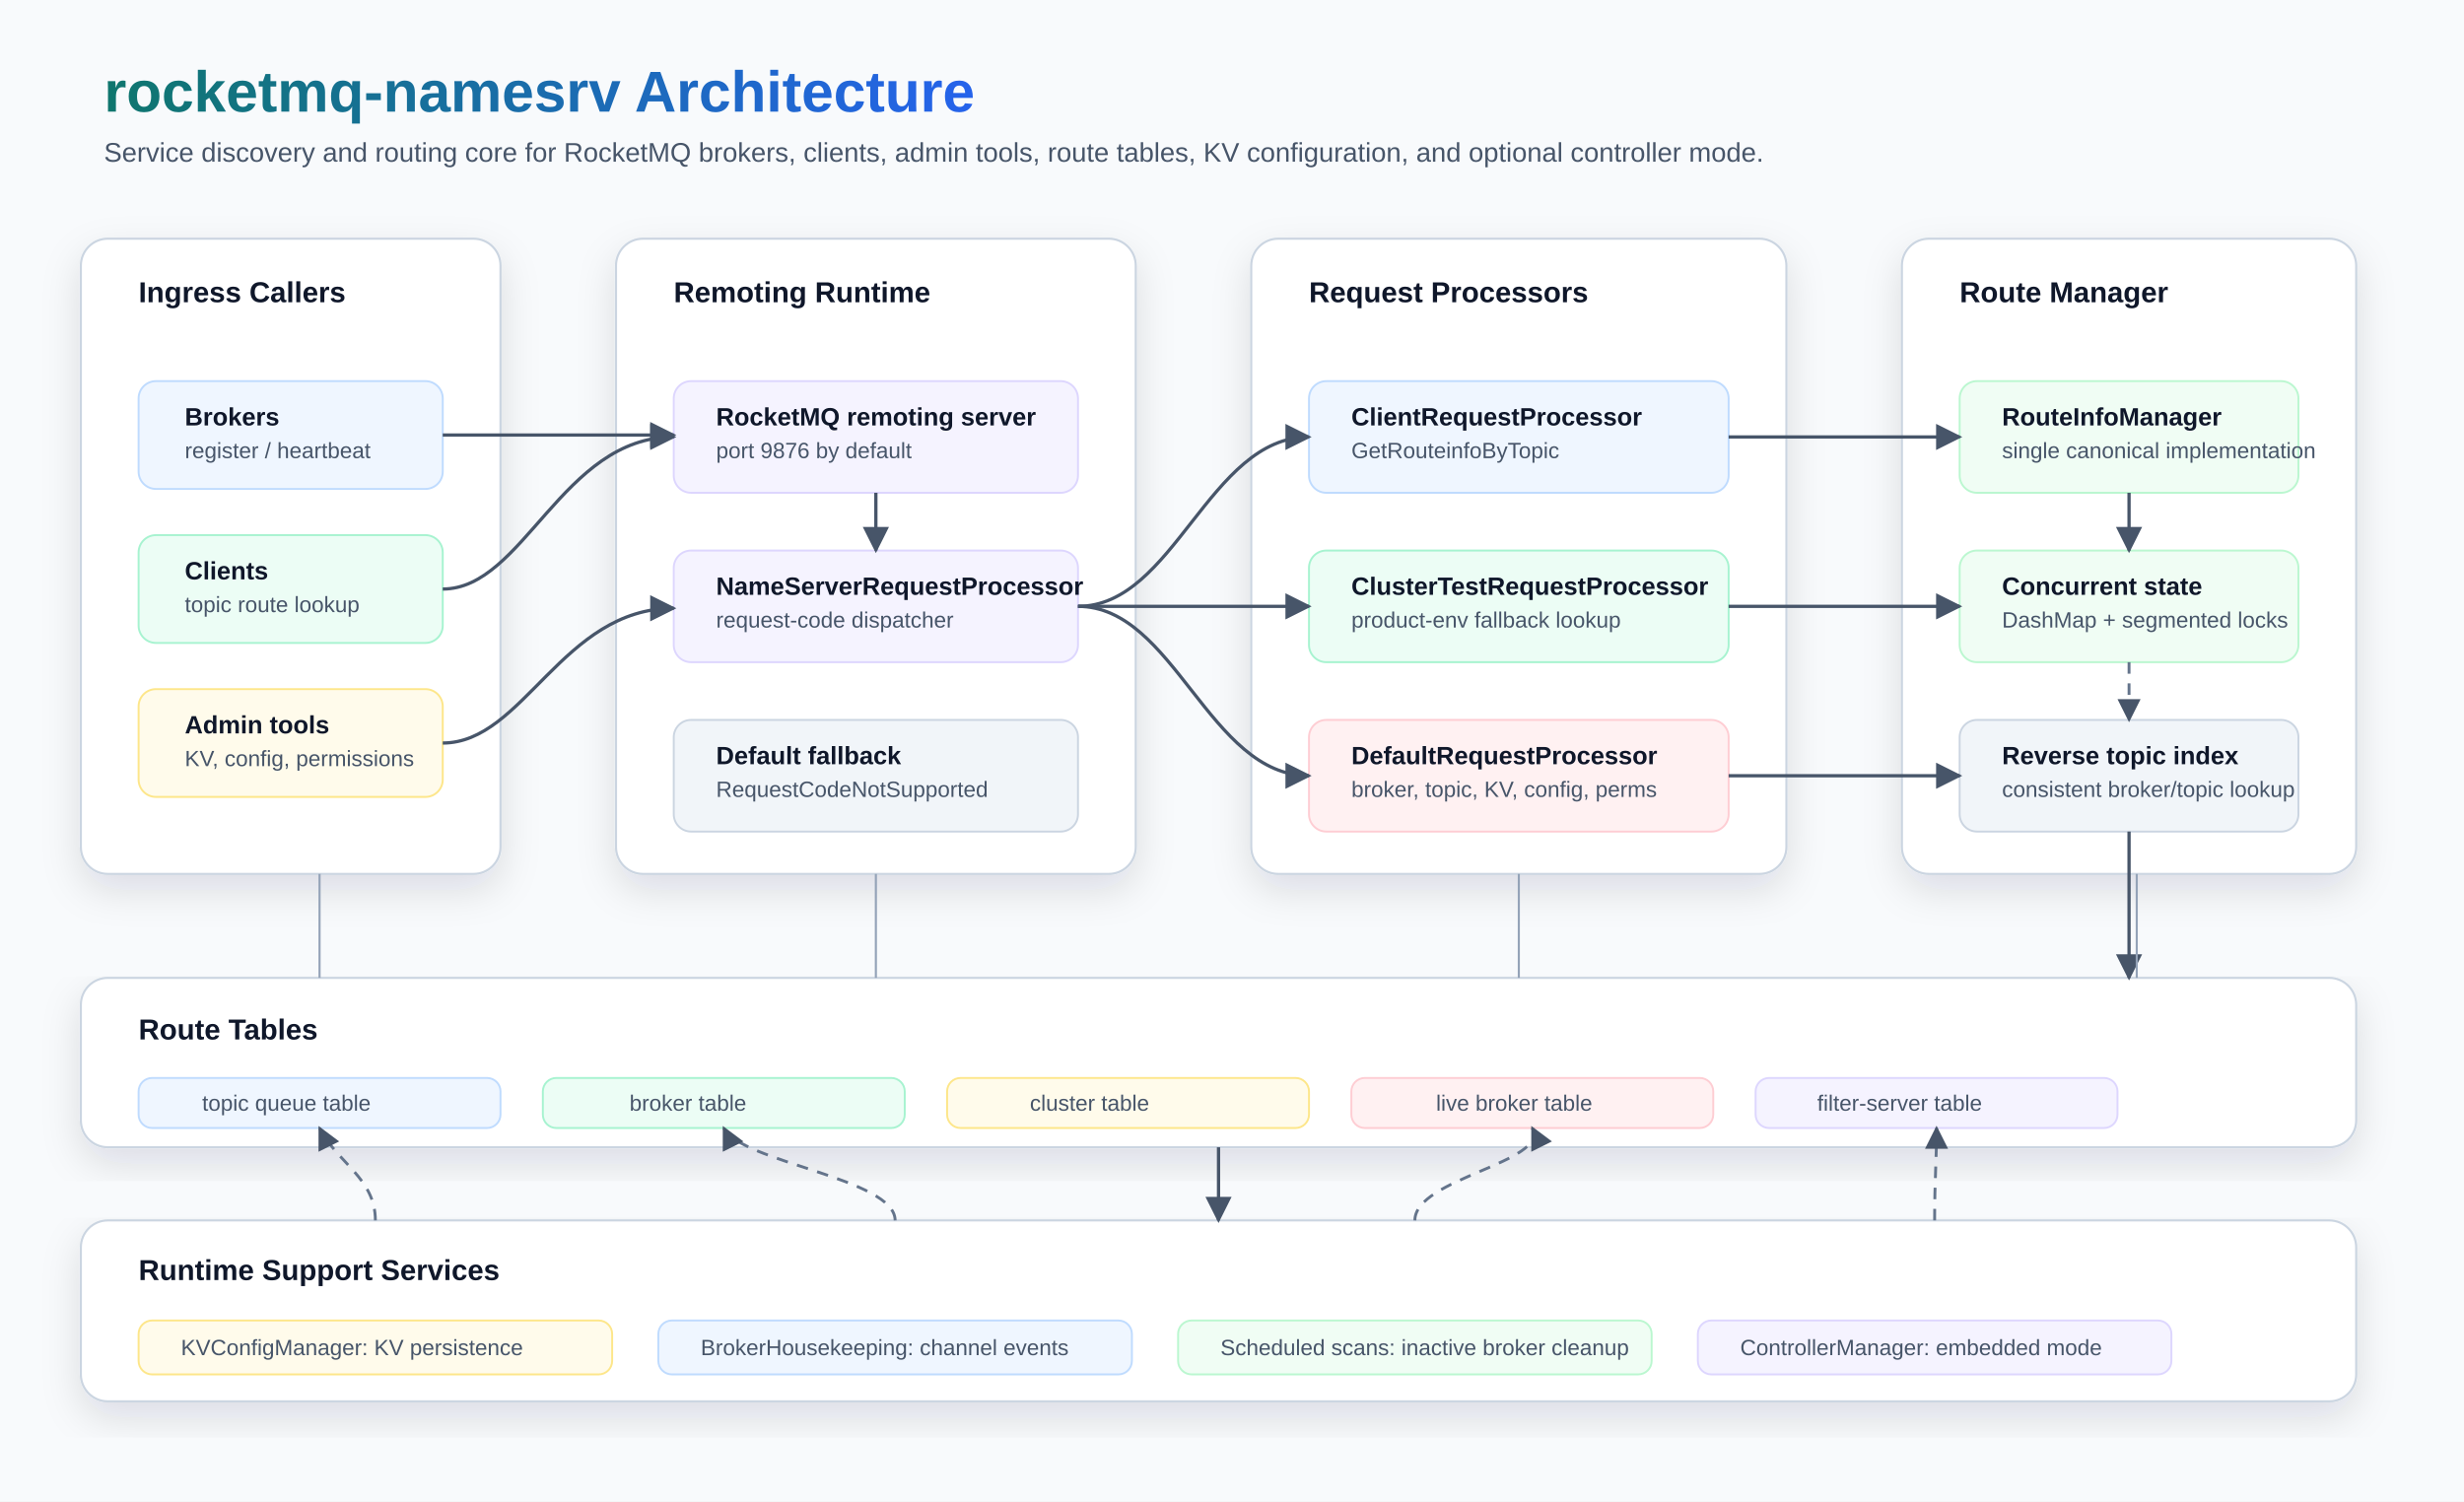
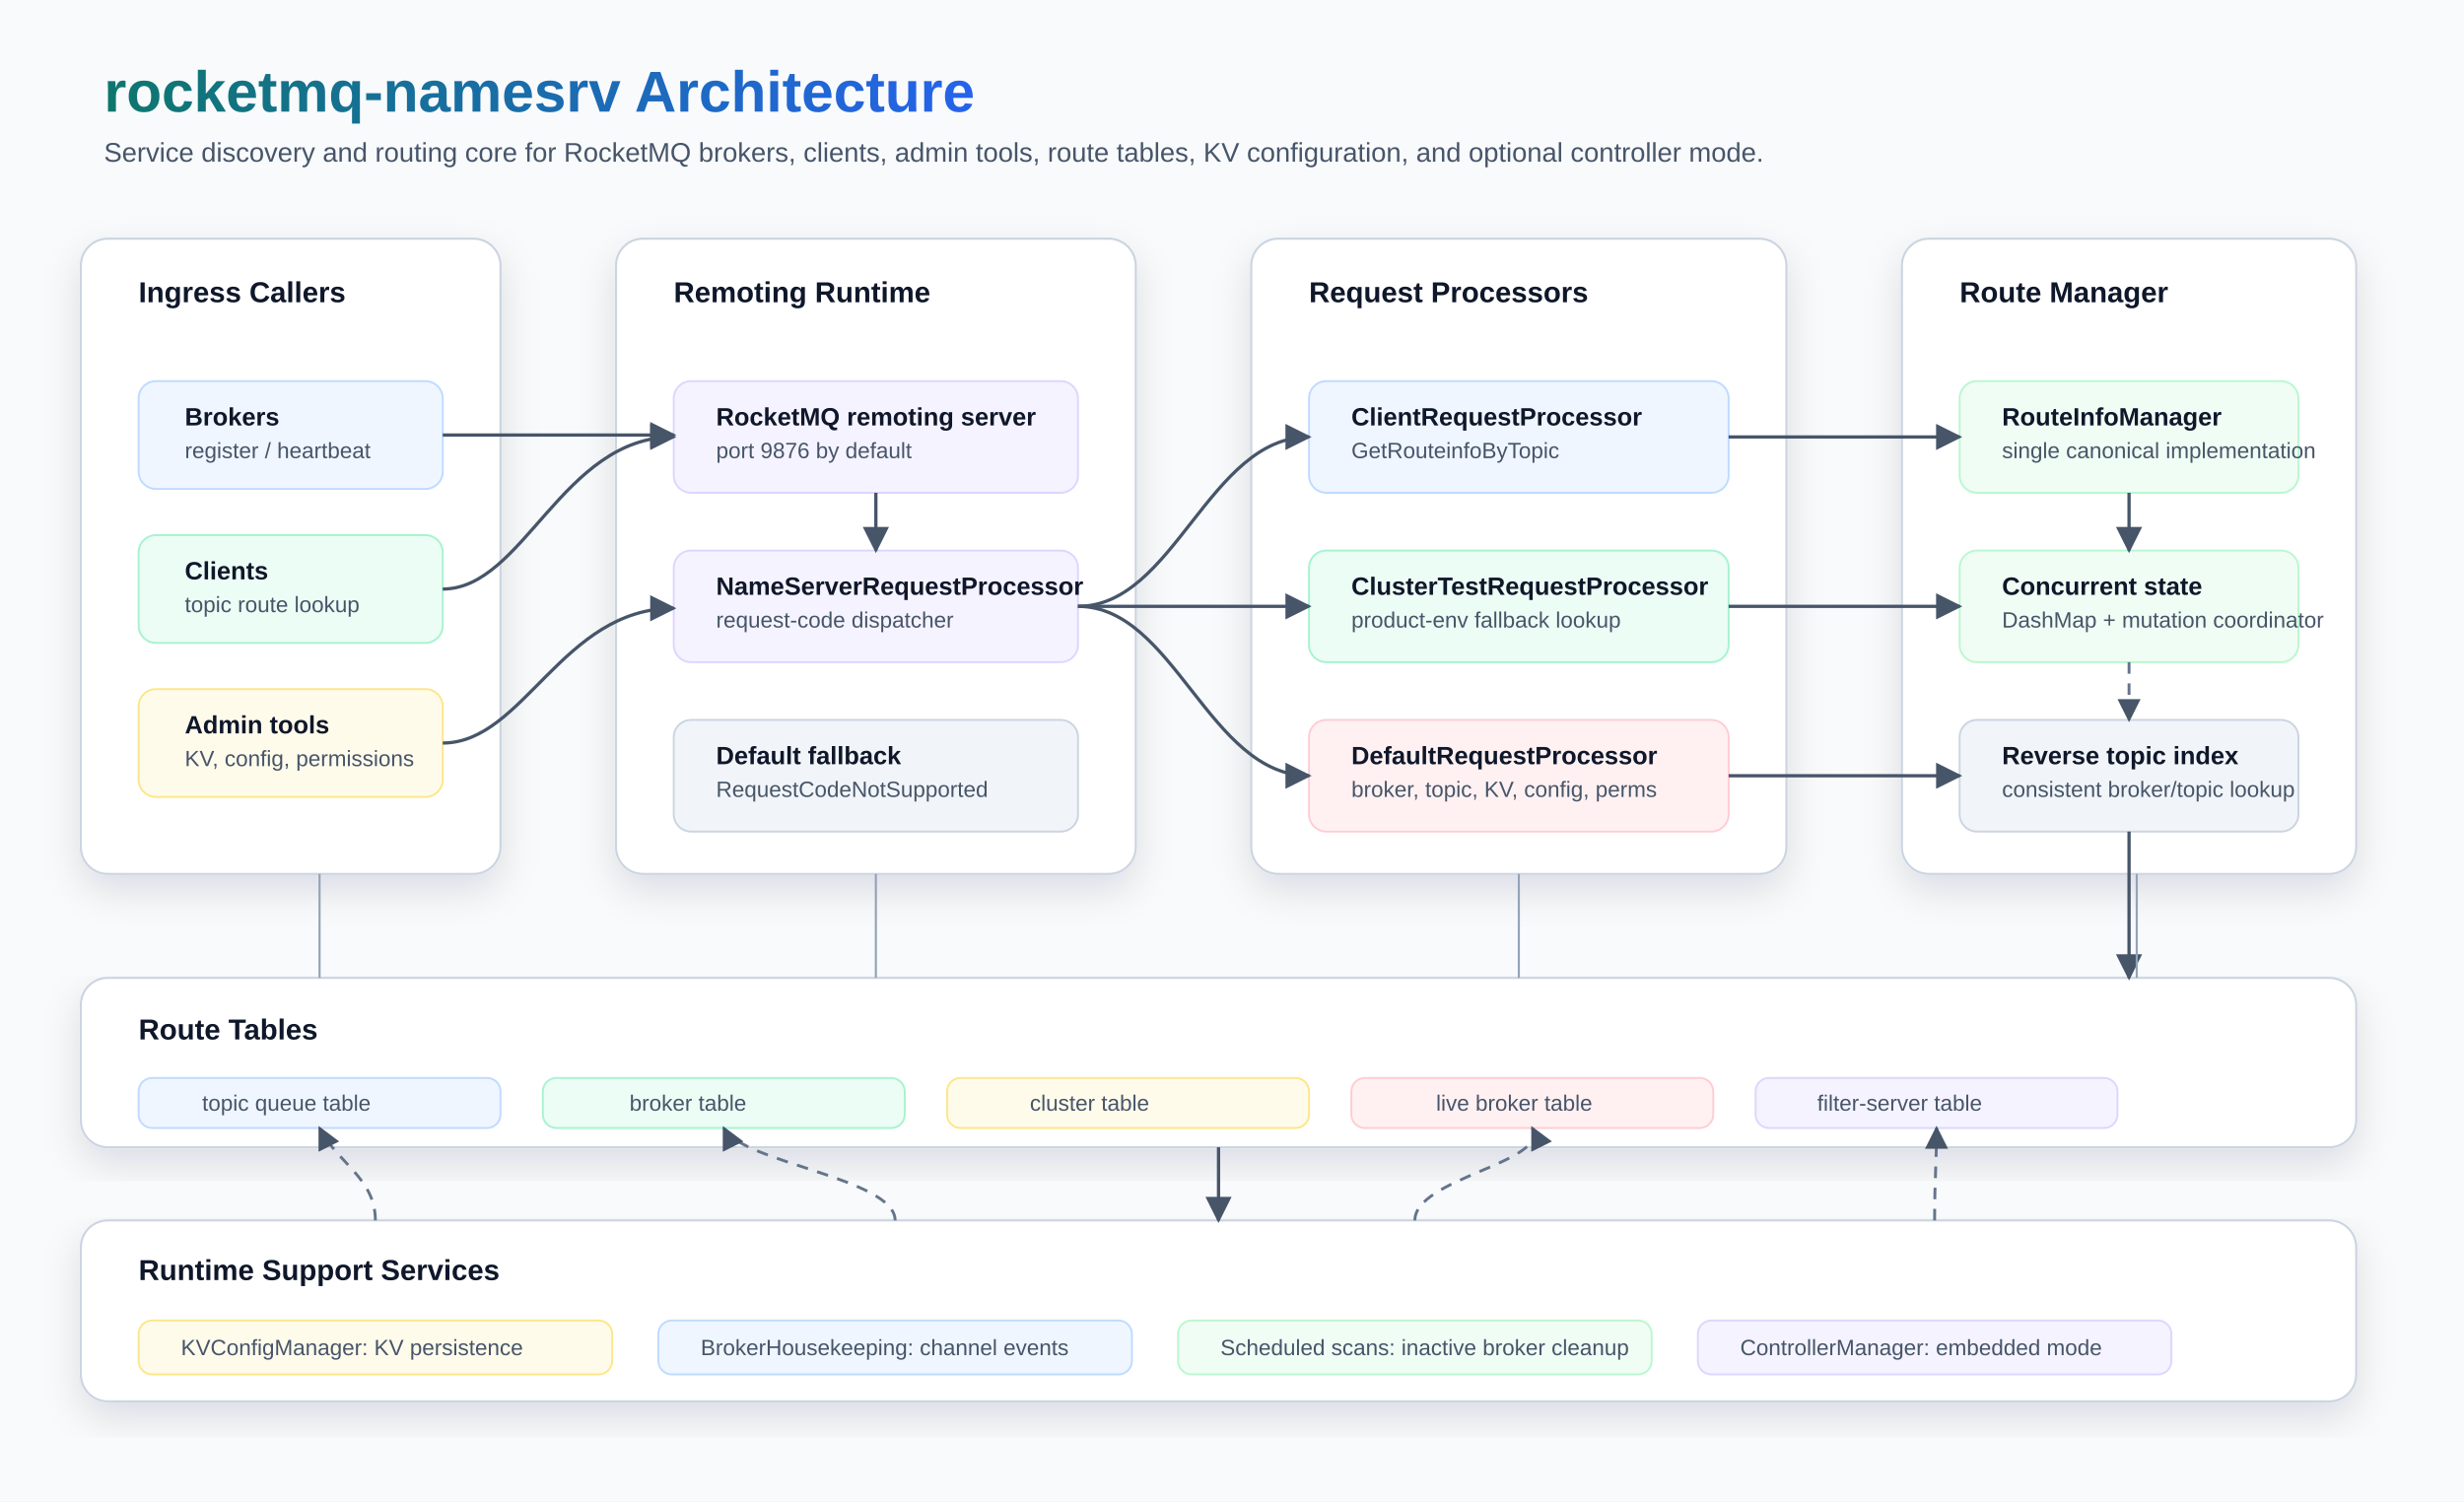
<svg xmlns="http://www.w3.org/2000/svg" width="1280" height="780" viewBox="0 0 1280 780" role="img" aria-labelledby="title desc">
  <defs>
    <linearGradient id="titleGradient" x1="0" x2="1" y1="0" y2="0">
      <stop offset="0%" stop-color="#0f766e" />
      <stop offset="100%" stop-color="#2563eb" />
    </linearGradient>
    <filter id="softShadow" x="-10%" y="-10%" width="120%" height="130%">
      <feDropShadow dx="0" dy="8" stdDeviation="10" flood-color="#0f172a" flood-opacity="0.12" />
    </filter>
    <marker id="arrow" viewBox="0 0 10 10" refX="9" refY="5" markerWidth="8" markerHeight="8" orient="auto-start-reverse">
      <path d="M 0 0 L 10 5 L 0 10 z" fill="#475569" />
    </marker>
    <style>
      .bg { fill: #f8fafc; }
      .title { font: 700 30px "Segoe UI", Arial, sans-serif; fill: url(#titleGradient); }
      .subtitle { font: 500 14px "Segoe UI", Arial, sans-serif; fill: #475569; }
      .section-title { font: 700 15px "Segoe UI", Arial, sans-serif; fill: #0f172a; }
      .label { font: 600 13px "Segoe UI", Arial, sans-serif; fill: #0f172a; }
      .small { font: 500 11.5px "Segoe UI", Arial, sans-serif; fill: #475569; }
      .tiny { font: 500 10.5px "Segoe UI", Arial, sans-serif; fill: #64748b; }
      .panel { fill: #ffffff; stroke: #cbd5e1; stroke-width: 1.1; filter: url(#softShadow); }
      .subpanel { fill: #f8fafc; stroke: #dbe4ef; stroke-width: 1; }
      .chip-blue { fill: #eff6ff; stroke: #bfdbfe; stroke-width: 1; }
      .chip-teal { fill: #ecfdf5; stroke: #a7f3d0; stroke-width: 1; }
      .chip-amber { fill: #fffbeb; stroke: #fde68a; stroke-width: 1; }
      .chip-violet { fill: #f5f3ff; stroke: #ddd6fe; stroke-width: 1; }
      .chip-rose { fill: #fff1f2; stroke: #fecdd3; stroke-width: 1; }
      .chip-gray { fill: #f1f5f9; stroke: #cbd5e1; stroke-width: 1; }
      .chip-green { fill: #f0fdf4; stroke: #bbf7d0; stroke-width: 1; }
      .arrow { stroke: #475569; stroke-width: 1.7; fill: none; marker-end: url(#arrow); }
      .dash { stroke: #64748b; stroke-width: 1.5; stroke-dasharray: 6 5; fill: none; marker-end: url(#arrow); }
      .bus { stroke: #94a3b8; stroke-width: 1.1; fill: none; }
    </style>
  </defs>
  <rect class="bg" width="1280" height="780" />
  <text x="54" y="58" class="title">rocketmq-namesrv Architecture</text>
  <text x="54" y="84" class="subtitle">Service discovery and routing core for RocketMQ brokers, clients, admin tools, route tables, KV configuration, and optional controller mode.</text>
  <rect x="42" y="124" width="218" height="330" rx="14" class="panel" />
  <text x="72" y="157" class="section-title">Ingress Callers</text>
  <rect x="72" y="198" width="158" height="56" rx="9" class="chip-blue" />
  <text x="96" y="221" class="label">Brokers</text>
  <text x="96" y="238" class="small">register / heartbeat</text>
  <rect x="72" y="278" width="158" height="56" rx="9" class="chip-teal" />
  <text x="96" y="301" class="label">Clients</text>
  <text x="96" y="318" class="small">topic route lookup</text>
  <rect x="72" y="358" width="158" height="56" rx="9" class="chip-amber" />
  <text x="96" y="381" class="label">Admin tools</text>
  <text x="96" y="398" class="small">KV, config, permissions</text>
  <rect x="320" y="124" width="270" height="330" rx="14" class="panel" />
  <text x="350" y="157" class="section-title">Remoting Runtime</text>
  <rect x="350" y="198" width="210" height="58" rx="9" class="chip-violet" />
  <text x="372" y="221" class="label">RocketMQ remoting server</text>
  <text x="372" y="238" class="small">port 9876 by default</text>
  <rect x="350" y="286" width="210" height="58" rx="9" class="chip-violet" />
  <text x="372" y="309" class="label">NameServerRequestProcessor</text>
  <text x="372" y="326" class="small">request-code dispatcher</text>
  <rect x="350" y="374" width="210" height="58" rx="9" class="chip-gray" />
  <text x="372" y="397" class="label">Default fallback</text>
  <text x="372" y="414" class="small">RequestCodeNotSupported</text>
  <rect x="650" y="124" width="278" height="330" rx="14" class="panel" />
  <text x="680" y="157" class="section-title">Request Processors</text>
  <rect x="680" y="198" width="218" height="58" rx="9" class="chip-blue" />
  <text x="702" y="221" class="label">ClientRequestProcessor</text>
  <text x="702" y="238" class="small">GetRouteinfoByTopic</text>
  <rect x="680" y="286" width="218" height="58" rx="9" class="chip-teal" />
  <text x="702" y="309" class="label">ClusterTestRequestProcessor</text>
  <text x="702" y="326" class="small">product-env fallback lookup</text>
  <rect x="680" y="374" width="218" height="58" rx="9" class="chip-rose" />
  <text x="702" y="397" class="label">DefaultRequestProcessor</text>
  <text x="702" y="414" class="small">broker, topic, KV, config, perms</text>
  <rect x="988" y="124" width="236" height="330" rx="14" class="panel" />
  <text x="1018" y="157" class="section-title">Route Manager</text>
  <rect x="1018" y="198" width="176" height="58" rx="9" class="chip-green" />
  <text x="1040" y="221" class="label">RouteInfoManager</text>
  <text x="1040" y="238" class="small">single canonical implementation</text>
  <rect x="1018" y="286" width="176" height="58" rx="9" class="chip-green" />
  <text x="1040" y="309" class="label">Concurrent state</text>
-   <text x="1040" y="326" class="small">DashMap + segmented locks</text>
+   <text x="1040" y="326" class="small">DashMap + mutation coordinator</text>
  <rect x="1018" y="374" width="176" height="58" rx="9" class="chip-gray" />
  <text x="1040" y="397" class="label">Reverse topic index</text>
  <text x="1040" y="414" class="small">consistent broker/topic lookup</text>
  <rect x="42" y="508" width="1182" height="88" rx="14" class="panel" />
  <text x="72" y="540" class="section-title">Route Tables</text>
  <rect x="72" y="560" width="188" height="26" rx="7" class="chip-blue" />
  <text x="105" y="577" class="small">topic queue table</text>
  <rect x="282" y="560" width="188" height="26" rx="7" class="chip-teal" />
  <text x="327" y="577" class="small">broker table</text>
  <rect x="492" y="560" width="188" height="26" rx="7" class="chip-amber" />
  <text x="535" y="577" class="small">cluster table</text>
  <rect x="702" y="560" width="188" height="26" rx="7" class="chip-rose" />
  <text x="746" y="577" class="small">live broker table</text>
  <rect x="912" y="560" width="188" height="26" rx="7" class="chip-violet" />
  <text x="944" y="577" class="small">filter-server table</text>
  <rect x="42" y="634" width="1182" height="94" rx="14" class="panel" />
  <text x="72" y="665" class="section-title">Runtime Support Services</text>
  <rect x="72" y="686" width="246" height="28" rx="7" class="chip-amber" />
  <text x="94" y="704" class="small">KVConfigManager: KV persistence</text>
  <rect x="342" y="686" width="246" height="28" rx="7" class="chip-blue" />
  <text x="364" y="704" class="small">BrokerHousekeeping: channel events</text>
  <rect x="612" y="686" width="246" height="28" rx="7" class="chip-green" />
  <text x="634" y="704" class="small">Scheduled scans: inactive broker cleanup</text>
  <rect x="882" y="686" width="246" height="28" rx="7" class="chip-violet" />
  <text x="904" y="704" class="small">ControllerManager: embedded mode</text>
  <path d="M230 226 H350" class="arrow" />
  <path d="M230 306 C272 306 292 227 350 227" class="arrow" />
  <path d="M230 386 C272 386 292 316 350 316" class="arrow" />
  <path d="M455 256 V286" class="arrow" />
  <path d="M560 315 H680" class="arrow" />
  <path d="M560 315 C610 315 628 227 680 227" class="arrow" />
  <path d="M560 315 C610 315 628 403 680 403" class="arrow" />
  <path d="M898 227 H1018" class="arrow" />
  <path d="M898 315 H1018" class="arrow" />
  <path d="M898 403 H1018" class="arrow" />
  <path d="M1106 256 V286" class="arrow" />
  <path d="M1106 344 V374" class="dash" />
  <path d="M1106 432 V508" class="arrow" />
  <path d="M166 454 V508" class="bus" />
  <path d="M455 454 V508" class="bus" />
  <path d="M789 454 V508" class="bus" />
  <path d="M1110 454 V508" class="bus" />
  <path d="M633 596 V634" class="arrow" />
  <path d="M195 634 C195 612 175 604 166 586" class="dash" />
  <path d="M465 634 C465 612 385 604 376 586" class="dash" />
  <path d="M735 634 C735 612 805 604 796 586" class="dash" />
  <path d="M1005 634 C1005 612 1006 604 1006 586" class="dash" />
</svg>
